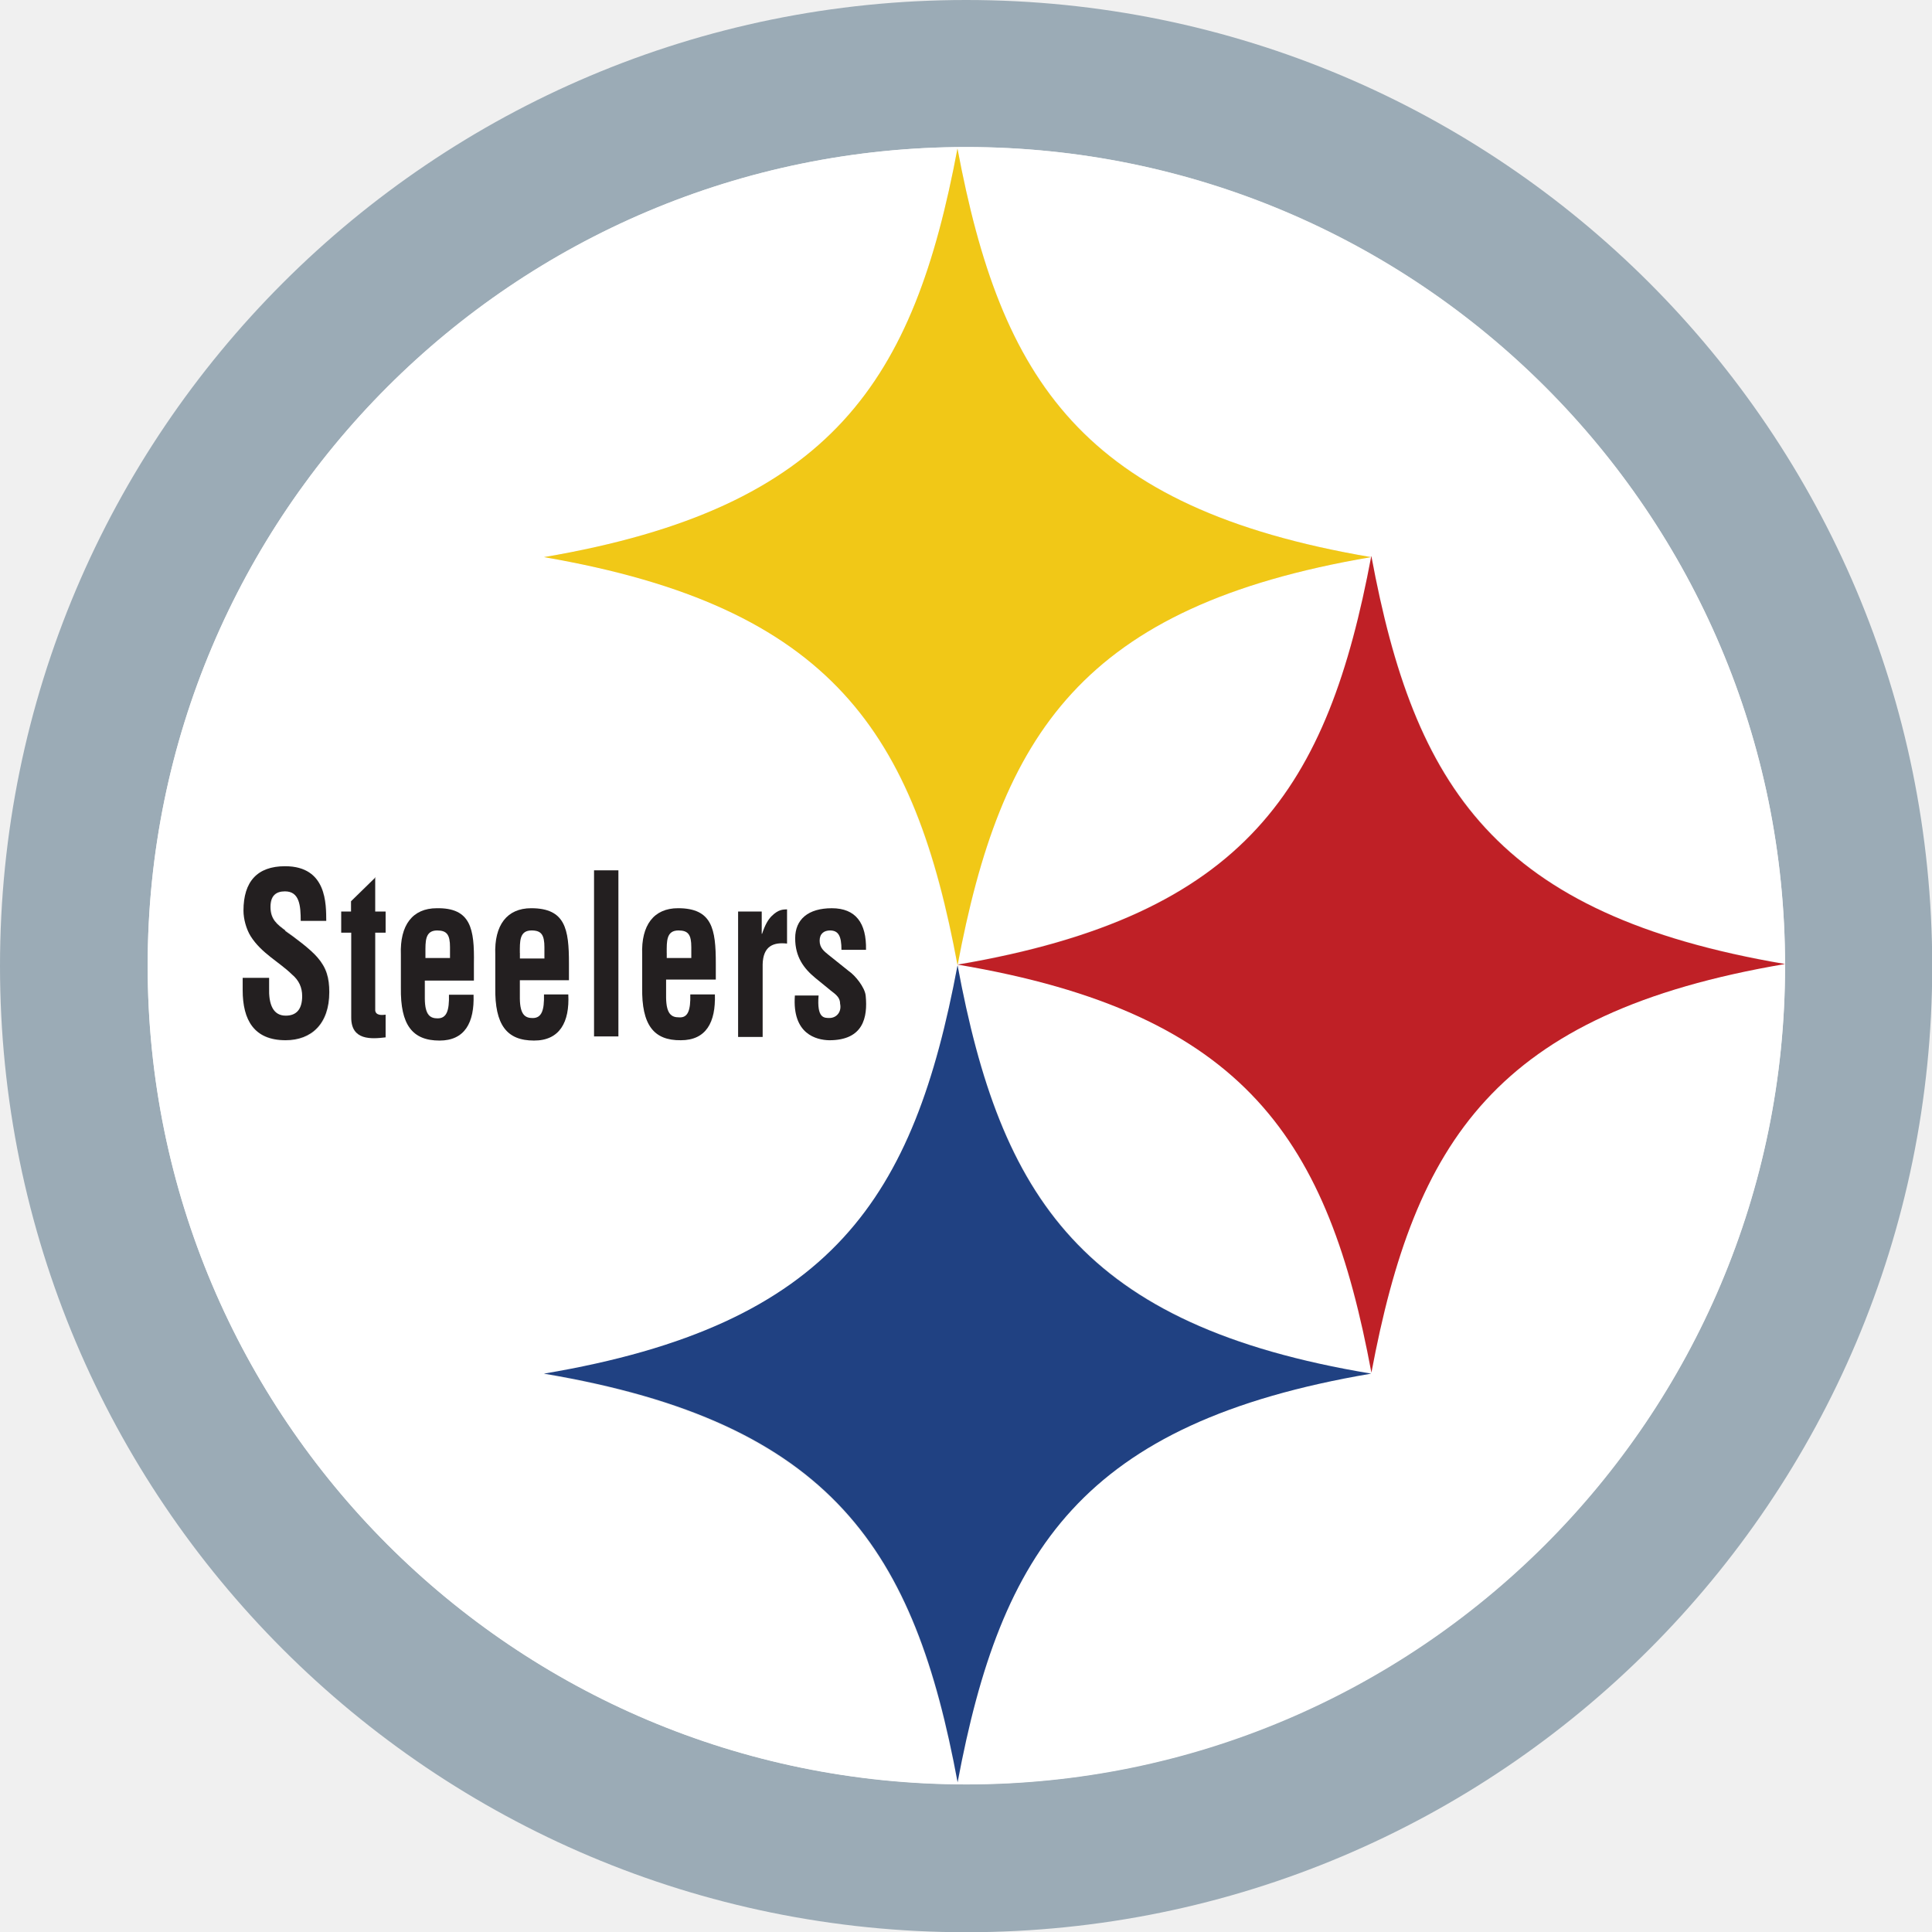
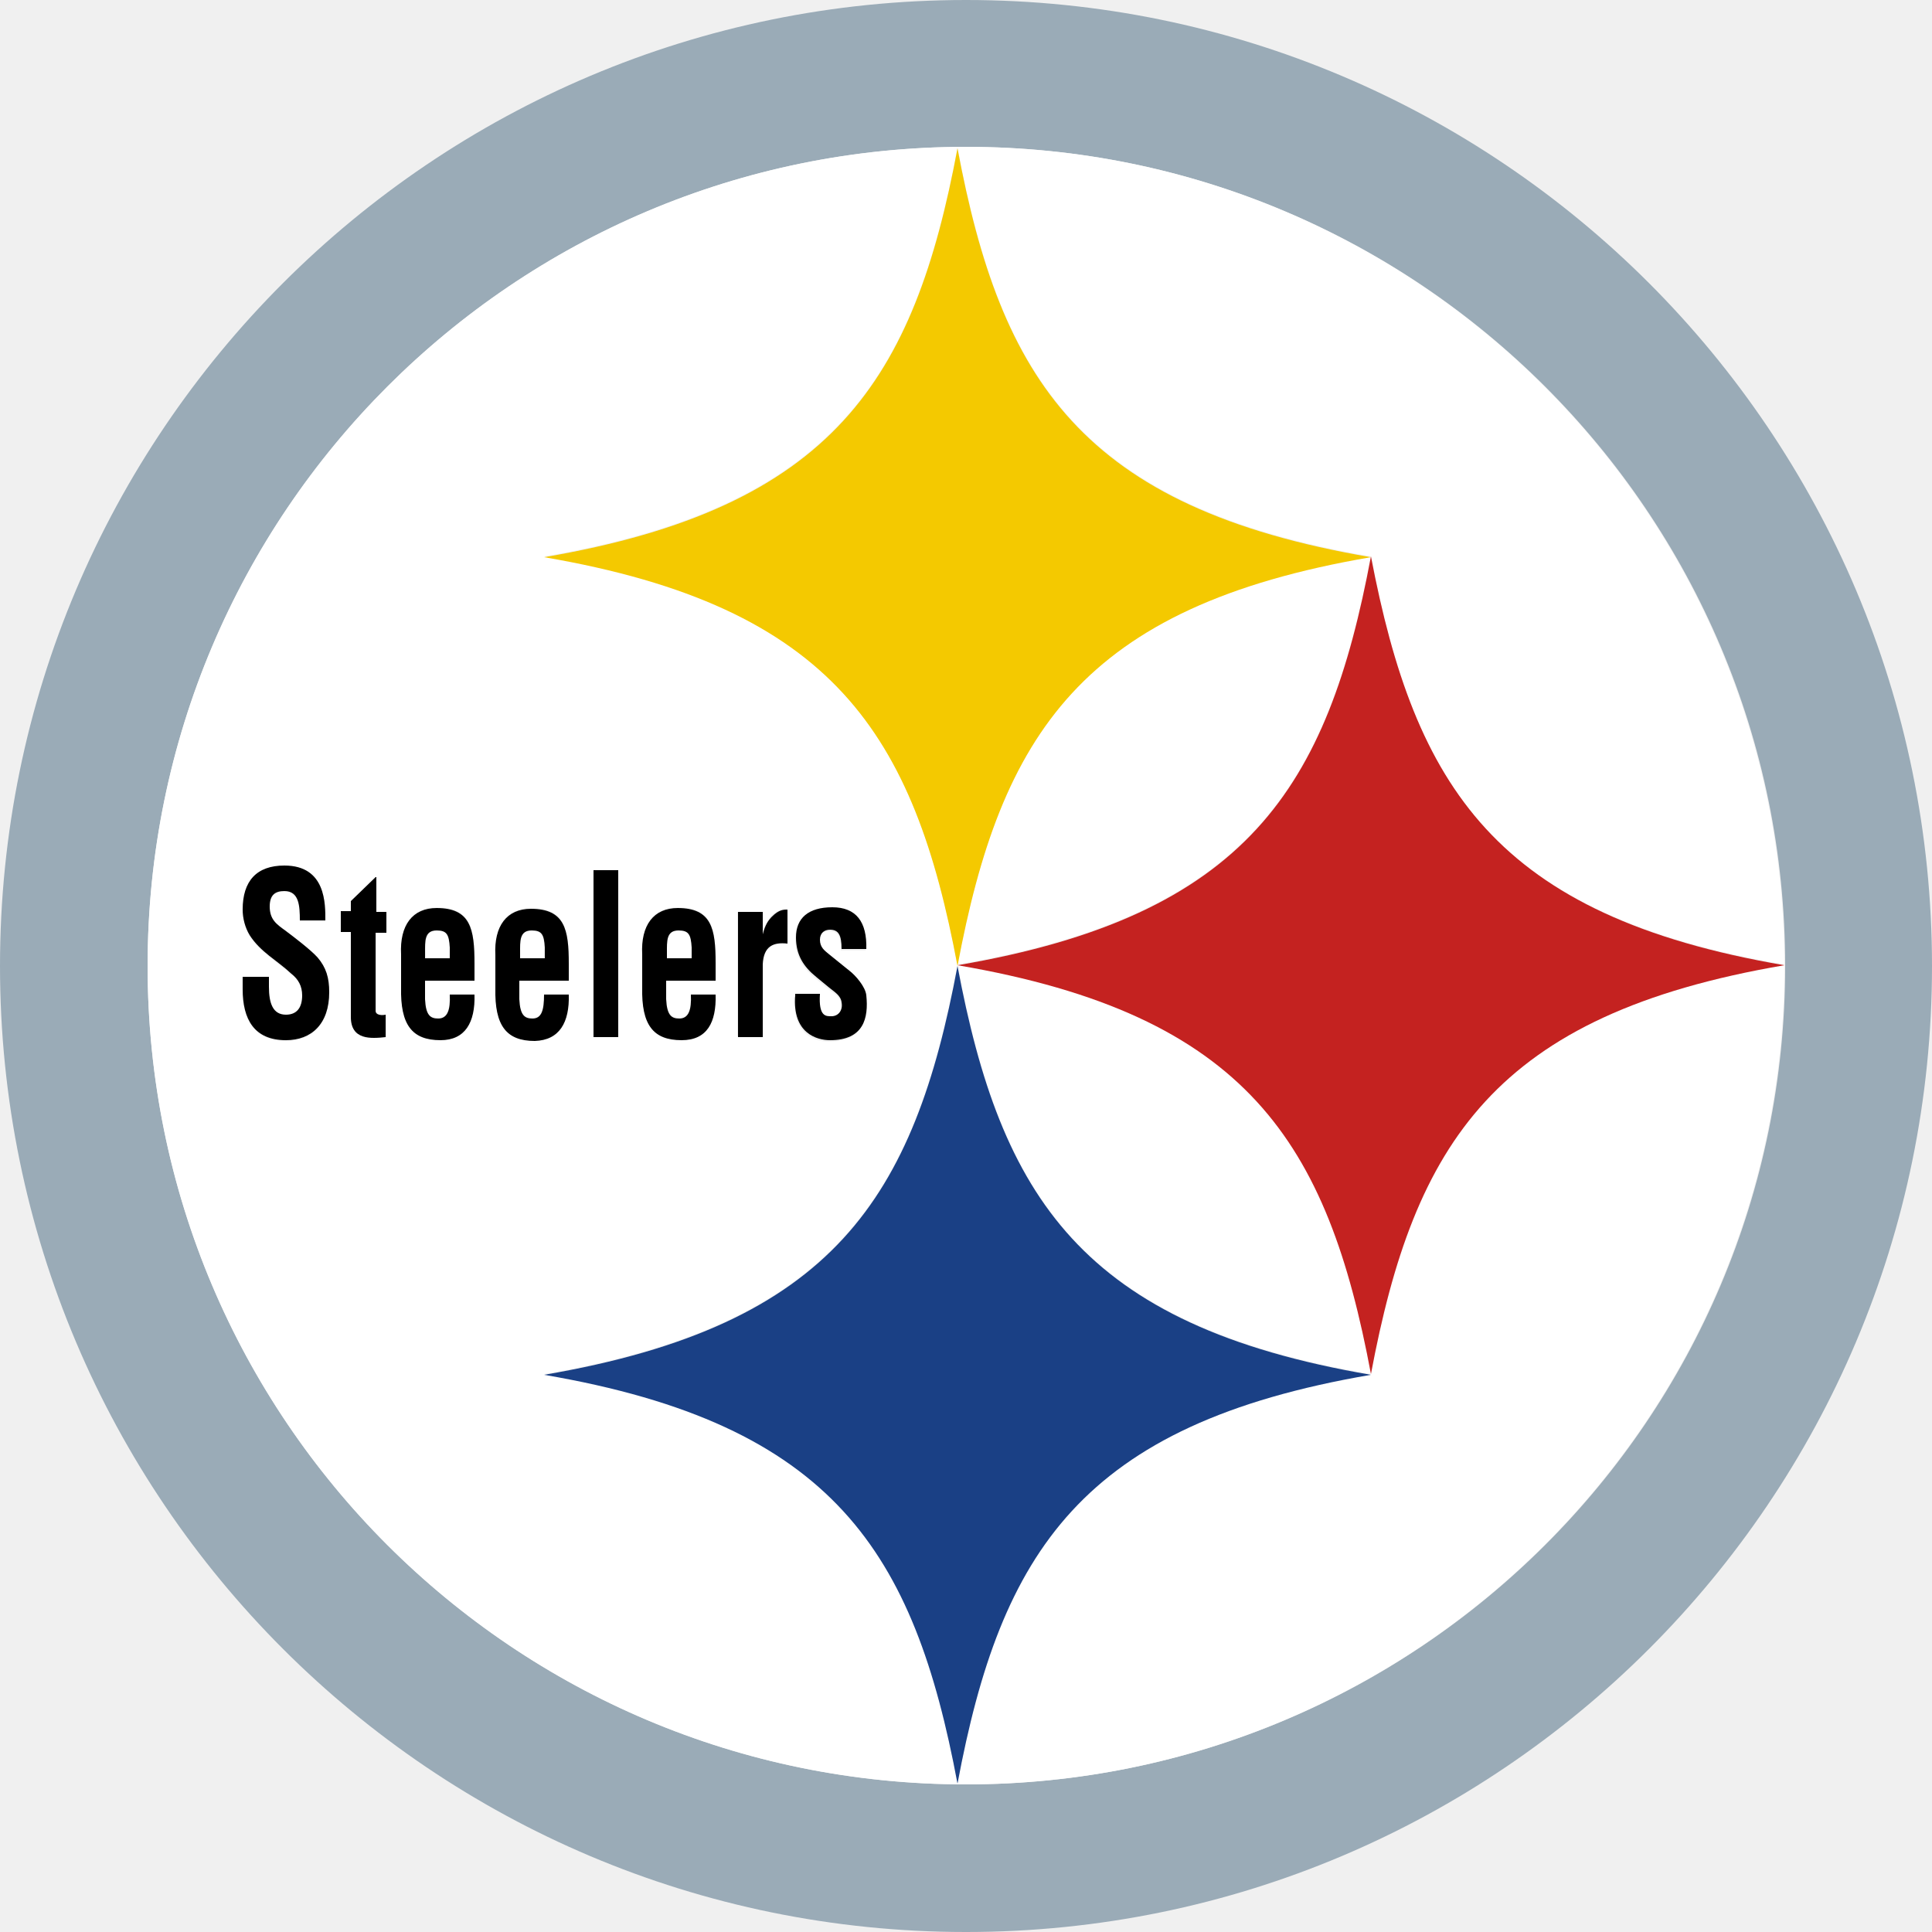
- <svg xmlns="http://www.w3.org/2000/svg" viewBox="0 0 134.966 134.966" preserveAspectRatio="xMidYMid meet" overflow="visible" enable-background="new 0 0 134.966 134.966" xml:space="preserve">
-   <g id="PITTSBURGH_STEELERS">
-     <path fill="#9BABB6" d="M67.484 0C30.214 0 0 30.2 0 67.482c0 37.3 30.2 67.5 67.5 67.5 c37.268 0 67.482-30.214 67.482-67.484C134.966 30.2 104.8 0 67.5 0z M67.505 124.645c-31.584 0-57.19-25.603-57.19-57.187 S35.92 10.3 67.5 10.27c31.583 0 57.2 25.6 57.2 57.188S99.088 124.6 67.5 124.645z" />
-     <path fill="#FFFFFF" d="M38.03 66.165C38.017 65.3 37.8 65 37.1 65c-0.859 0-0.818 0.776-0.818 1.569v0.357h1.714V66.165z" />
-     <path fill="#FFFFFF" d="M30.537 65c-0.856 0-0.818 0.776-0.818 1.569v0.357h1.716v-0.761C31.422 65.3 31.2 65 30.5 65z" />
-     <path fill="#FFFFFF" d="M48.292 66.165C48.277 65.3 48.1 65 47.4 65c-0.858 0-0.819 0.776-0.819 1.569v0.357h1.717V66.165z " />
-     <path fill="#FFFFFF" d="M67.505 10.27c-31.584 0-57.19 25.604-57.19 57.188s25.605 57.2 57.2 57.2 c31.583 0 57.188-25.603 57.188-57.187S99.088 10.3 67.5 10.27z M19.975 72.717c-2.217 0-3.008-1.461-3.008-3.54v-0.855h1.846 v0.682c-0.038 1.1 0.3 2 1.2 1.959c0.778 0 1.147-0.483 1.147-1.367c0-0.683-0.265-1.15-0.74-1.538 c-0.964-0.885-2.161-1.521-2.916-2.686c-0.301-0.527-0.476-1.166-0.476-1.786c0-1.988 0.952-3.075 2.904-3.075 c2.941 0 2.9 2.7 2.9 3.819h-1.782c0.015-1.041-0.065-2.064-1.082-2.064c-0.62 0-1.014 0.295-1.014 1.1 c0 0.9 0.5 1.2 1.1 1.661c0.608 0.5 1.7 1.3 2.2 1.911c0.633 0.7 0.8 1.4 0.8 2.4 C23.023 71.6 21.8 72.7 20 72.717z M26.979 65.156h-0.728v5.433c0.04 0.4 0.5 0.3 0.7 0.296v1.583 c-1.015 0.14-2.44 0.249-2.44-1.38v-5.932h-0.7V63.68h0.685v-0.718l1.728-1.688v2.407h0.728V65.156z M33.148 68.478h-3.43v1.273 c0.012 1.1 0.4 1.4 0.9 1.369c0.633 0 0.818-0.546 0.791-1.649h1.717c0.065 1.959-0.623 3.199-2.375 3.2 c-1.979 0-2.784-1.102-2.745-3.678v-2.301c-0.079-2.064 0.817-3.243 2.505-3.243c2.389 0 2.6 1.5 2.6 3.85V68.478z M34.599 68.992v-2.301c-0.079-2.064 0.818-3.243 2.508-3.243c2.387 0 2.6 1.5 2.6 3.85v1.181h-3.43v1.273 c0.012 1.1 0.4 1.4 0.9 1.369c0.633 0 0.818-0.546 0.792-1.649h1.714c0.067 1.959-0.62 3.199-2.373 3.2 C35.366 72.7 34.6 71.6 34.6 68.992z M66.887 124.542c-3.034-16.135-8.654-25.105-28.89-28.543 c20.236-3.437 25.856-12.405 28.89-28.538c-3.034-16.135-8.654-25.104-28.89-28.541c20.236-3.438 25.856-12.407 28.89-28.543 c3.034 16.1 8.7 25.1 28.9 28.543c-20.237 3.437-25.857 12.406-28.893 28.541c3.036 16.1 8.7 25.1 28.9 28.5 C75.542 99.4 69.9 108.4 66.9 124.542z M41.486 72.439V60.792h1.715v11.647H41.486z M47.474 71.1 c0.632 0 0.818-0.546 0.791-1.649h1.716c0.065 1.959-0.62 3.199-2.376 3.199c-1.978 0-2.783-1.102-2.742-3.678v-2.301 c-0.08-2.064 0.815-3.243 2.504-3.243c2.388 0 2.6 1.5 2.6 3.85v1.181h-3.43v1.273C46.59 70.9 47 71.1 47.5 71.12z M53.237 65.233c0.212-0.636 0.423-0.994 0.674-1.243c0.487-0.482 0.817-0.45 1.069-0.465v2.39 c-0.951-0.107-1.676 0.171-1.704 1.461v5.063h-1.714v-8.76h1.649v1.553H53.237z M58.036 71.12c0.488 0 0.833-0.421 0.714-0.979 c-0.026-0.497-0.514-0.776-0.844-1.04l-0.937-0.764c-0.858-0.697-1.413-1.505-1.413-2.763c0-1.351 0.909-2.126 2.558-2.126 c1.664 0 2.4 1 2.4 2.904h-1.714C58.83 65.4 58.6 65 58 65c-0.409 0-0.726 0.217-0.726 0.7 c0 0.5 0.3 0.7 0.6 1.01l1.397 1.118c0.437 0.3 1.1 1.1 1.2 1.722c0.146 1.523-0.171 3.105-2.546 3.1 c-0.91 0-2.613-0.449-2.415-3.121h1.714C57.114 71.2 57.6 71.1 58 71.12z M95.797 95.9 c-3.034-16.133-8.654-25.104-28.893-28.541c20.239-3.439 25.858-12.406 28.893-28.543c3.034 16.1 8.7 25.1 28.9 28.5 C104.451 70.8 98.8 79.8 95.8 95.928z" />
-     <path fill="#231F20" d="M19.948 65.015c-0.58-0.433-1.055-0.776-1.055-1.661c0-0.791 0.394-1.086 1.014-1.086 c1.017 0 1.1 1 1.1 2.064h1.782c-0.014-1.147 0.065-3.819-2.876-3.819c-1.952 0-2.904 1.086-2.904 3.1 c0 0.6 0.2 1.3 0.5 1.786c0.755 1.2 2 1.8 2.9 2.686c0.475 0.4 0.7 0.9 0.7 1.5 c0 0.884-0.37 1.367-1.147 1.367c-0.911 0-1.2-0.823-1.163-1.959v-0.682h-1.846v0.855c0 2.1 0.8 3.5 3 3.5 c1.805 0 3.048-1.148 3.048-3.353c0-1.012-0.2-1.709-0.833-2.438C21.676 66.3 20.6 65.5 19.9 65.015z" />
-     <path fill="#231F20" d="M26.251 61.273l-1.728 1.688v0.718h-0.685v1.476h0.7v5.932c0 1.6 1.4 1.5 2.4 1.38v-1.583 c-0.21 0.032-0.688 0.079-0.728-0.296v-5.433h0.728V63.68h-0.728V61.273z" />
-     <path fill="#231F20" d="M30.51 63.448c-1.688 0-2.584 1.179-2.505 3.243v2.301c-0.04 2.6 0.8 3.7 2.7 3.7 c1.752 0 2.44-1.24 2.375-3.199h-1.717c0.027 1.103-0.158 1.649-0.791 1.649c-0.516 0-0.885-0.218-0.897-1.369v-1.273h3.43 v-1.181C33.148 64.9 32.9 63.4 30.5 63.448z M31.435 66.926h-1.716v-0.357c0-0.793-0.038-1.569 0.818-1.569 c0.685 0 0.9 0.3 0.9 1.166V66.926z" />
-     <path fill="#231F20" d="M39.718 69.471h-1.714c0.026 1.103-0.159 1.649-0.792 1.649c-0.514 0-0.884-0.218-0.896-1.369v-1.273 h3.43v-1.181c0-2.392-0.251-3.85-2.638-3.85c-1.69 0-2.587 1.179-2.508 3.243v2.301c-0.04 2.6 0.8 3.7 2.7 3.7 C39.099 72.7 39.8 71.4 39.7 69.471z M36.316 66.568c0-0.793-0.041-1.569 0.818-1.569c0.684 0 0.9 0.3 0.9 1.2 v0.761h-1.714V66.568z" />
+ <svg xmlns="http://www.w3.org/2000/svg" version="1.1" id="PITTSBURGH_STEELERS" x="0px" y="0px" viewBox="0 0 250 250" preserveAspectRatio="xMidYMid meet" enable-background="new 0 0 250 250" xml:space="preserve">
+   <path fill="#9AABB7" d="M125,0C56,0,0,56,0,125s56,125,125,125c69,0,125-56,125-125S194,0,125,0z M125,230.9  c-58.5,0-105.9-47.4-105.9-105.9S66.5,19,125,19C183.5,19,231,66.4,231,125S183.5,230.9,125,230.9z" />
+   <g>
+     <path fill="#FFFFFF" d="M70.4,122.6c0-1.6-0.4-2.2-1.7-2.2c-1.6,0-1.5,1.4-1.5,2.9v0.7h3.2V122.6z" />
+     <path fill="#FFFFFF" d="M56.6,120.4c-1.6,0-1.5,1.4-1.5,2.9v0.7h3.2v-1.4C58.2,120.9,57.8,120.4,56.6,120.4z" />
+     <path fill="#FFFFFF" d="M89.5,122.6c0-1.6-0.4-2.2-1.7-2.2c-1.6,0-1.5,1.4-1.5,2.9v0.7h3.2V122.6z" />
+     <path fill="#FFFFFF" d="M125,19C66.5,19,19.1,66.4,19.1,125S66.5,230.9,125,230.9c58.5,0,105.9-47.4,105.9-105.9S183.5,19,125,19z    M37,134.7c-4.1,0-5.6-2.7-5.6-6.6v-1.6h3.4v1.3c-0.1,2.1,0.5,3.6,2.2,3.6c1.4,0,2.1-0.9,2.1-2.5c0-1.3-0.5-2.1-1.4-2.8   c-1.8-1.6-4-2.8-5.4-5c-0.6-1-0.9-2.2-0.9-3.3c0-3.7,1.8-5.7,5.4-5.7c5.4,0,5.3,4.9,5.3,7.1h-3.3c0-1.9-0.1-3.8-2-3.8   c-1.1,0-1.9,0.5-1.9,2c0,1.6,0.9,2.3,2,3.1c1.1,0.8,3.2,2.4,4.2,3.5c1.2,1.4,1.5,2.6,1.5,4.5C42.6,132.6,40.3,134.7,37,134.7z    M50,120.7h-1.3v10.1c0.1,0.7,1,0.6,1.3,0.5v2.9c-1.9,0.3-4.5,0.5-4.5-2.6v-11h-1.3V118h1.3v-1.3l3.2-3.1v4.5H50V120.7z    M61.4,126.8H55v2.4c0,2.1,0.7,2.5,1.7,2.5c1.2,0,1.5-1,1.5-3.1h3.2c0.1,3.6-1.2,5.9-4.4,5.9c-3.7,0-5.2-2-5.1-6.8v-4.3   c-0.1-3.8,1.5-6,4.6-6c4.4,0,4.9,2.7,4.9,7.1V126.8z M64.1,127.8v-4.3c-0.1-3.8,1.5-6,4.6-6c4.4,0,4.9,2.7,4.9,7.1v2.2h-6.4v2.4   c0,2.1,0.7,2.5,1.7,2.5c1.2,0,1.5-1,1.5-3.1h3.2c0.1,3.6-1.1,5.9-4.4,5.9C65.5,134.6,64,132.6,64.1,127.8z M123.9,230.7   c-5.6-29.9-16-46.5-53.5-52.9c37.5-6.4,47.9-23,53.5-52.9c-5.6-29.9-16-46.5-53.5-52.9c37.5-6.4,47.9-23,53.5-52.9   c5.6,29.9,16,46.5,53.5,52.9c-37.5,6.4-47.9,23-53.5,52.9c5.6,29.9,16,46.5,53.5,52.9C139.9,184.2,129.5,200.8,123.9,230.7z    M76.8,134.2v-21.6H80v21.6H76.8z M87.9,131.7c1.2,0,1.5-1,1.5-3.1h3.2c0.1,3.6-1.1,5.9-4.4,5.9c-3.7,0-5.2-2-5.1-6.8v-4.3   c-0.1-3.8,1.5-6,4.6-6c4.4,0,4.9,2.7,4.9,7.1v2.2h-6.4v2.4C86.3,131.3,87,131.7,87.9,131.7z M98.6,120.8c0.4-1.2,0.8-1.8,1.2-2.3   c0.9-0.9,1.5-0.8,2-0.9v4.4c-1.8-0.2-3.1,0.3-3.2,2.7v9.4h-3.2V118h3.1L98.6,120.8L98.6,120.8z M107.5,131.7c0.9,0,1.5-0.8,1.3-1.8   c0-0.9-1-1.4-1.6-1.9l-1.7-1.4c-1.6-1.3-2.6-2.8-2.6-5.1c0-2.5,1.7-3.9,4.7-3.9c3.1,0,4.5,1.9,4.4,5.4h-3.2   c0.1-1.8-0.4-2.5-1.5-2.5c-0.8,0-1.3,0.4-1.3,1.3c0,0.9,0.6,1.4,1.2,1.9l2.6,2.1c0.8,0.5,2.1,2.1,2.2,3.2c0.3,2.8-0.3,5.8-4.7,5.8   c-1.7,0-4.8-0.8-4.5-5.8h3.2C105.8,131.8,106.8,131.7,107.5,131.7z M177.4,177.7c-5.6-29.9-16-46.5-53.5-52.9   c37.5-6.4,47.9-23,53.5-52.9c5.6,29.9,16,46.5,53.5,52.9C193.5,131.2,183.1,147.8,177.4,177.7z" />
+   </g>
+   <g>
+     <path d="M36.9,120.4c-1.1-0.8-2-1.4-2-3.1c0-1.5,0.7-2,1.9-2c1.9,0,2,1.9,2,3.8h3.3c0-2.1,0.1-7.1-5.3-7.1c-3.6,0-5.4,2-5.4,5.7   c0,1.1,0.3,2.3,0.9,3.3c1.4,2.2,3.6,3.3,5.4,5c0.9,0.7,1.4,1.6,1.4,2.8c0,1.6-0.7,2.5-2.1,2.5c-1.7,0-2.2-1.5-2.2-3.6v-1.3h-3.4   v1.6c0,3.9,1.5,6.6,5.6,6.6c3.3,0,5.6-2.1,5.6-6.2c0-1.9-0.4-3.2-1.5-4.5C40.2,122.9,38.1,121.3,36.9,120.4z" />
+     <path d="M48.6,113.5l-3.2,3.1v1.3h-1.3v2.7h1.3v11c0,3,2.6,2.8,4.5,2.6v-2.9c-0.4,0.1-1.3,0.1-1.3-0.5v-10.1H50V118h-1.3V113.5z" />
+     <path d="M56.5,117.5c-3.1,0-4.8,2.2-4.6,6v4.3c-0.1,4.8,1.4,6.8,5.1,6.8c3.2,0,4.5-2.3,4.4-5.9h-3.2c0.1,2-0.3,3.1-1.5,3.1   c-1,0-1.6-0.4-1.7-2.5v-2.4h6.4v-2.2C61.4,120.2,60.9,117.5,56.5,117.5z M58.2,124H55v-0.7c0-1.5-0.1-2.9,1.5-2.9   c1.3,0,1.6,0.5,1.7,2.2V124z" />
+     <path d="M73.6,128.7h-3.2c0,2-0.3,3.1-1.5,3.1c-1,0-1.6-0.4-1.7-2.5v-2.4h6.4v-2.2c0-4.4-0.5-7.1-4.9-7.1c-3.1,0-4.8,2.2-4.6,6v4.3   c-0.1,4.8,1.4,6.8,5.1,6.8C72.4,134.6,73.7,132.3,73.6,128.7z M67.3,123.3c0-1.5-0.1-2.9,1.5-2.9c1.3,0,1.6,0.5,1.7,2.2v1.4h-3.2   V123.3z" />
    <g>
-       <rect x="41.5" y="60.8" fill="#231F20" width="1.7" height="11.6" />
-       <path fill="#231F20" d="M42.345 66.6" />
+       <rect x="76.8" y="112.6" width="3.2" height="21.6" />
+       <path d="M78.4,123.4" />
    </g>
-     <path fill="#231F20" d="M50.005 68.478v-1.181c0-2.392-0.25-3.85-2.639-3.85c-1.688 0-2.584 1.179-2.504 3.243v2.301 c-0.041 2.6 0.8 3.7 2.7 3.678c1.756 0 2.441-1.24 2.376-3.199h-1.716c0.027 1.103-0.159 1.649-0.791 1.6 c-0.514 0-0.884-0.218-0.899-1.369v-1.273H50.005z M46.575 66.568c0-0.793-0.039-1.569 0.819-1.569 c0.688 0 0.9 0.3 0.9 1.166v0.761h-1.717V66.568z" />
-     <path fill="#231F20" d="M51.563 63.68v8.76h1.714v-5.063c0.027-1.29 0.753-1.568 1.704-1.461v-2.39 c-0.252 0.015-0.582-0.017-1.069 0.465c-0.251 0.249-0.462 0.606-0.674 1.243h-0.026V63.68H51.563z" />
-     <path fill="#231F20" d="M55.53 69.549c-0.198 2.7 1.5 3.1 2.4 3.121c2.375 0 2.691-1.582 2.546-3.105 c-0.054-0.589-0.739-1.428-1.176-1.722l-1.397-1.118c-0.329-0.266-0.646-0.498-0.646-1.01c0-0.499 0.316-0.715 0.726-0.715 c0.593 0 0.8 0.4 0.8 1.352h1.714c0.04-1.879-0.725-2.904-2.389-2.904c-1.649 0-2.558 0.776-2.558 2.1 c0 1.3 0.6 2.1 1.4 2.763l0.937 0.764c0.331 0.3 0.8 0.5 0.8 1.04c0.12 0.558-0.226 0.979-0.714 1 c-0.394 0-0.921 0.045-0.791-1.57H55.53z" />
-     <path fill="#F1C817" d="M66.887 67.461c3.036-16.135 8.655-25.104 28.893-28.541c-20.237-3.438-25.858-12.407-28.893-28.543 c-3.034 16.136-8.654 25.105-28.89 28.543C58.232 42.4 63.9 51.3 66.9 67.461c0 0 0-0.001 0-0.003 C66.887 67.5 66.9 67.5 66.9 67.461z" />
-     <path fill="#204182" d="M66.887 67.461c0 0 0-0.001 0-0.003c0 0 0 0 0 0.001c-3.034 16.135-8.654 25.103-28.89 28.5 c20.236 3.4 25.9 12.4 28.9 28.543c3.034-16.135 8.655-25.105 28.893-28.543C75.542 92.6 69.9 83.6 66.9 67.461z" />
-     <path fill="#BF2026" d="M95.797 38.844c-3.034 16.137-8.654 25.104-28.893 28.543c20.239 3.4 25.9 12.4 28.9 28.5 c3.034-16.133 8.654-25.104 28.892-28.541C104.451 63.9 98.8 55 95.8 38.844z" />
+     <path d="M92.6,126.8v-2.2c0-4.4-0.5-7.1-4.9-7.1c-3.1,0-4.8,2.2-4.6,6v4.3c-0.1,4.8,1.4,6.8,5.1,6.8c3.3,0,4.5-2.3,4.4-5.9h-3.2   c0.1,2-0.3,3.1-1.5,3.1c-1,0-1.6-0.4-1.7-2.5v-2.4H92.6z M86.3,123.3c0-1.5-0.1-2.9,1.5-2.9c1.3,0,1.6,0.5,1.7,2.2v1.4h-3.2V123.3z   " />
+     <path d="M95.5,118v16.2h3.2v-9.4c0.1-2.4,1.4-2.9,3.2-2.7v-4.4c-0.5,0-1.1,0-2,0.9c-0.5,0.5-0.9,1.1-1.2,2.3h0V118H95.5z" />
+     <path d="M102.9,128.8c-0.4,4.9,2.8,5.8,4.5,5.8c4.4,0,5-2.9,4.7-5.8c-0.1-1.1-1.4-2.6-2.2-3.2l-2.6-2.1c-0.6-0.5-1.2-0.9-1.2-1.9   c0-0.9,0.6-1.3,1.3-1.3c1.1,0,1.5,0.7,1.5,2.5h3.2c0.1-3.5-1.3-5.4-4.4-5.4c-3.1,0-4.7,1.4-4.7,3.9c0,2.3,1,3.8,2.6,5.1l1.7,1.4   c0.6,0.5,1.5,1,1.6,1.9c0.2,1-0.4,1.8-1.3,1.8c-0.7,0-1.7,0.1-1.5-2.9H102.9z" />
  </g>
+   <path fill="#F4C900" d="M123.9,125c5.6-29.9,16-46.5,53.5-52.9c-37.5-6.4-47.9-23-53.5-52.9c-5.6,29.9-16,46.5-53.5,52.9  C107.9,78.5,118.3,95.1,123.9,125C123.9,125,123.9,125,123.9,125C123.9,125,123.9,125,123.9,125z" />
+   <path fill="#1A4085" d="M123.9,125C123.9,125,123.9,125,123.9,125C123.9,125,123.9,125,123.9,125c-5.6,29.9-16,46.5-53.5,52.9  c37.5,6.4,47.9,23,53.5,52.9c5.6-29.9,16-46.5,53.5-52.9C139.9,171.5,129.5,154.8,123.9,125z" />
+   <path fill="#C42220" d="M177.4,72c-5.6,29.9-16,46.5-53.5,52.9c37.5,6.4,47.9,23,53.5,52.9c5.6-29.9,16-46.5,53.5-52.9  C193.5,118.5,183.1,101.8,177.4,72z" />
</svg>
